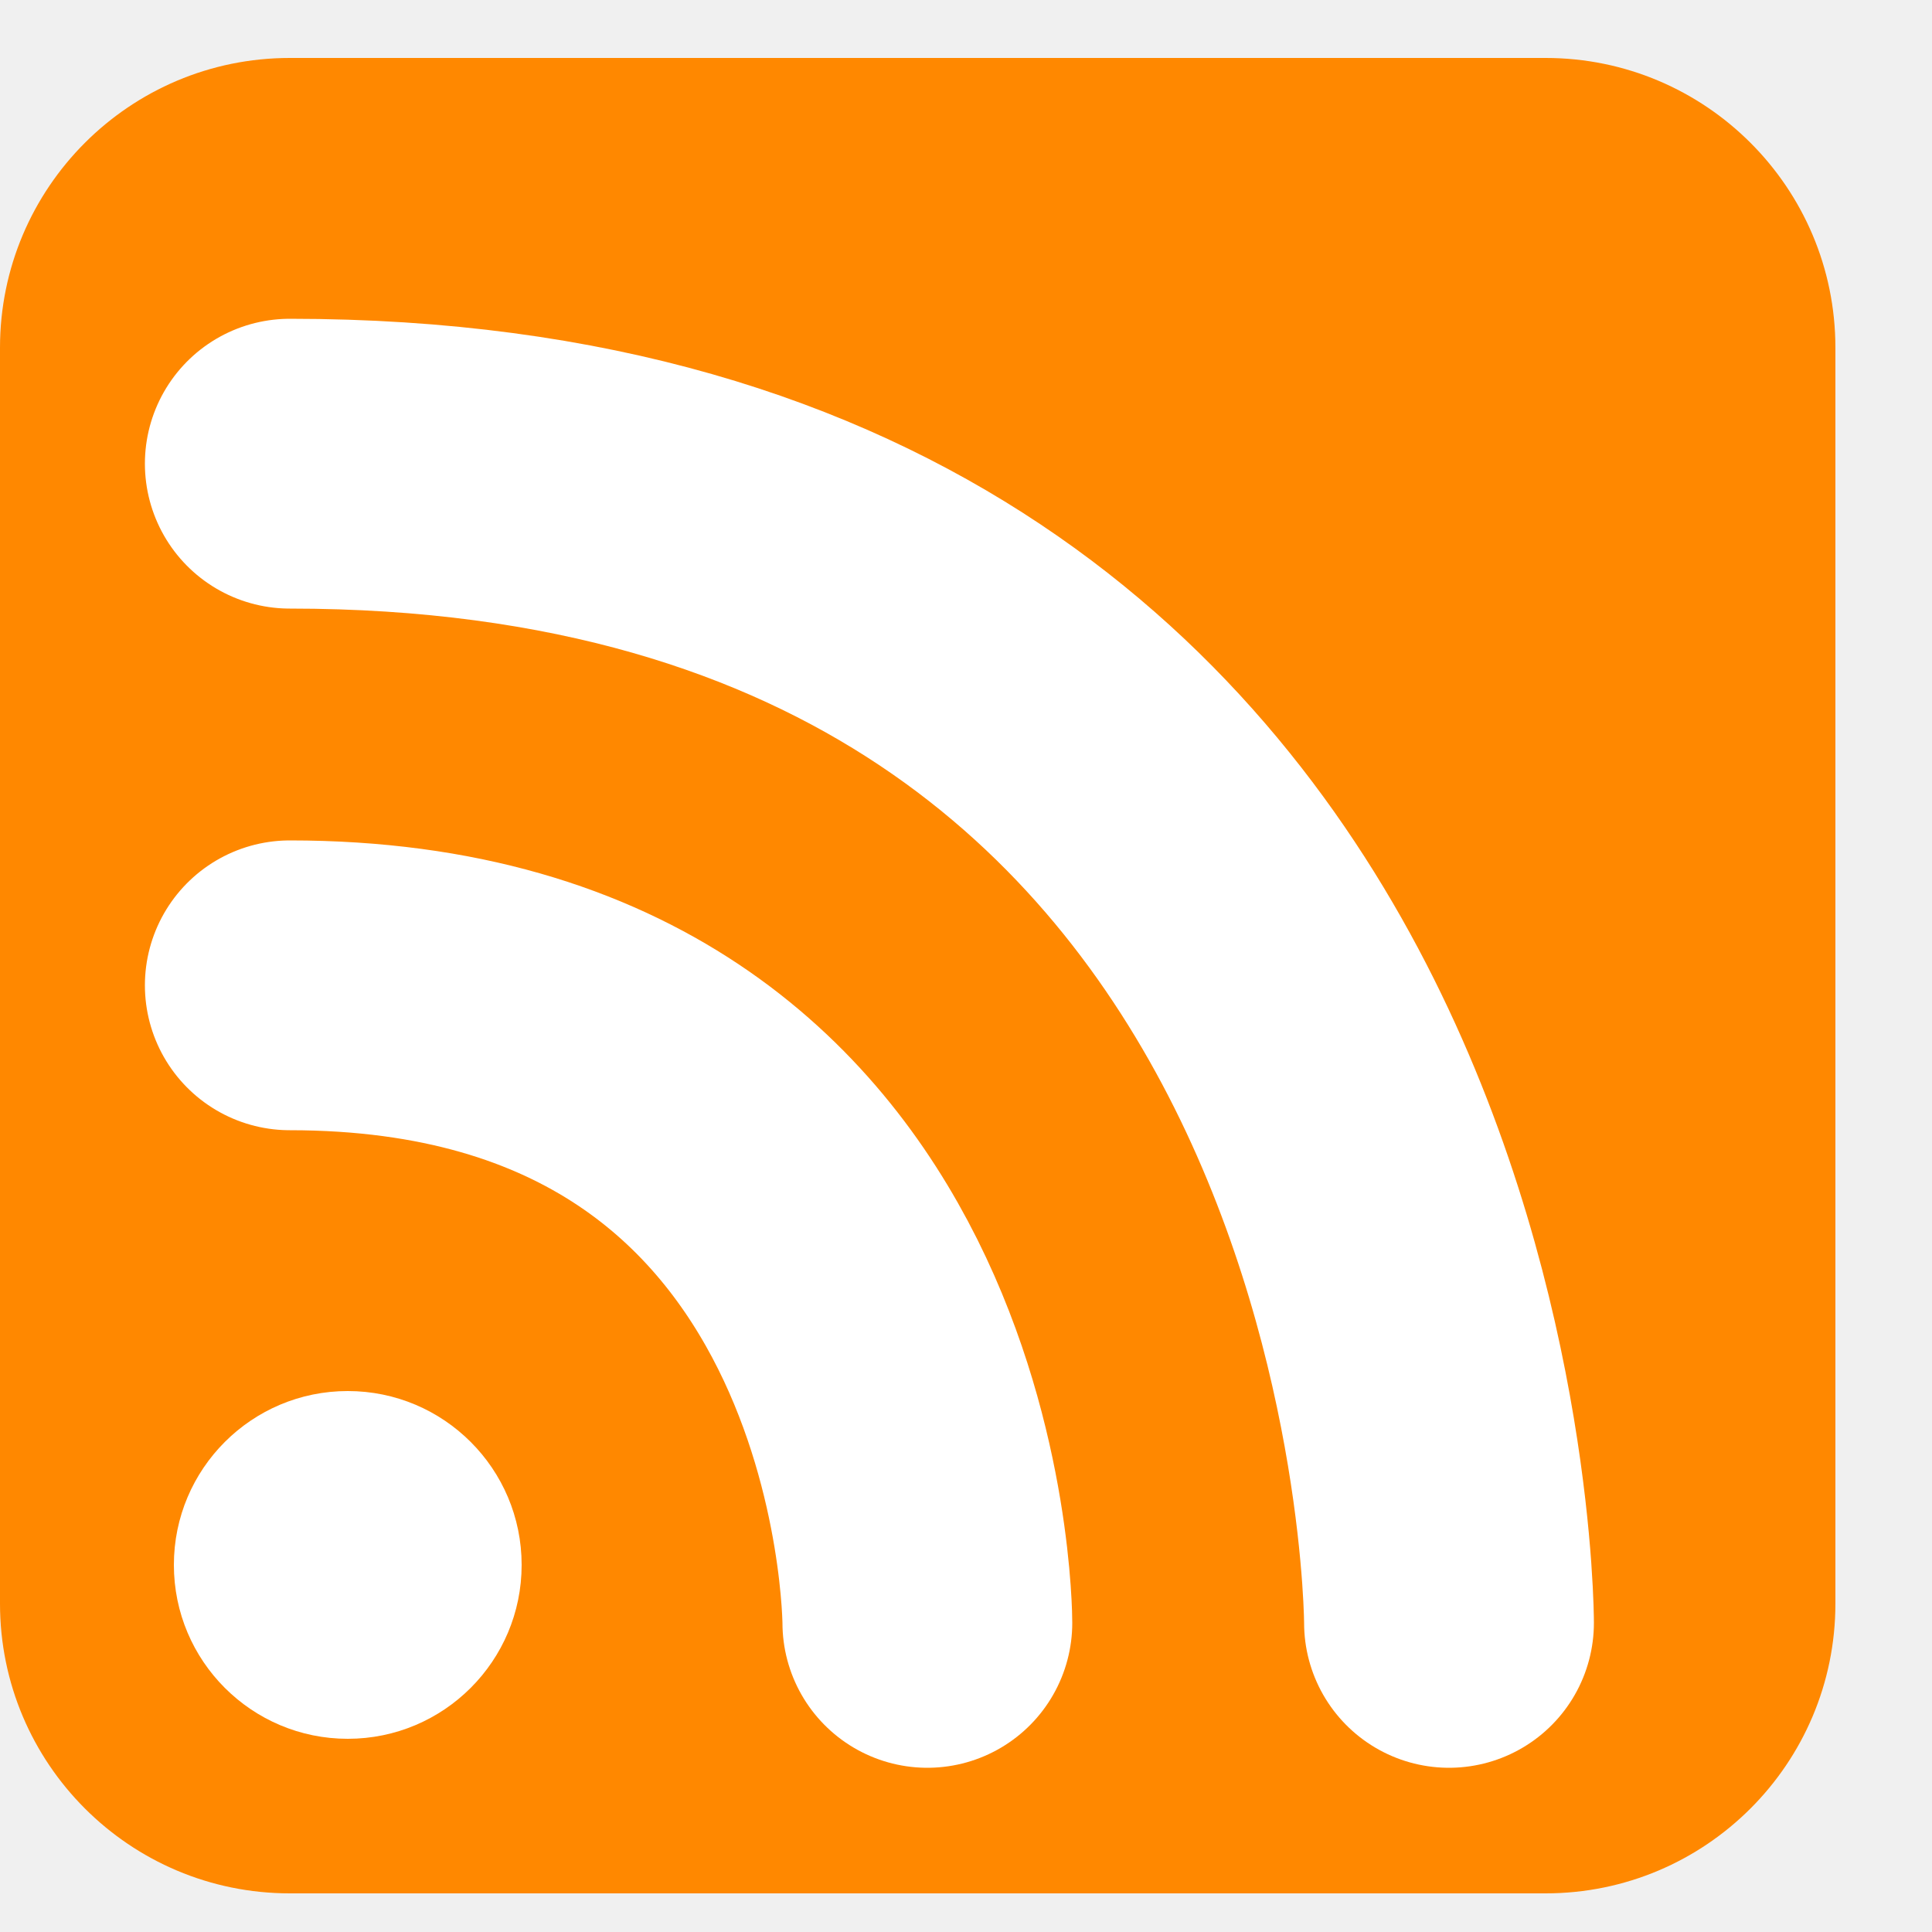
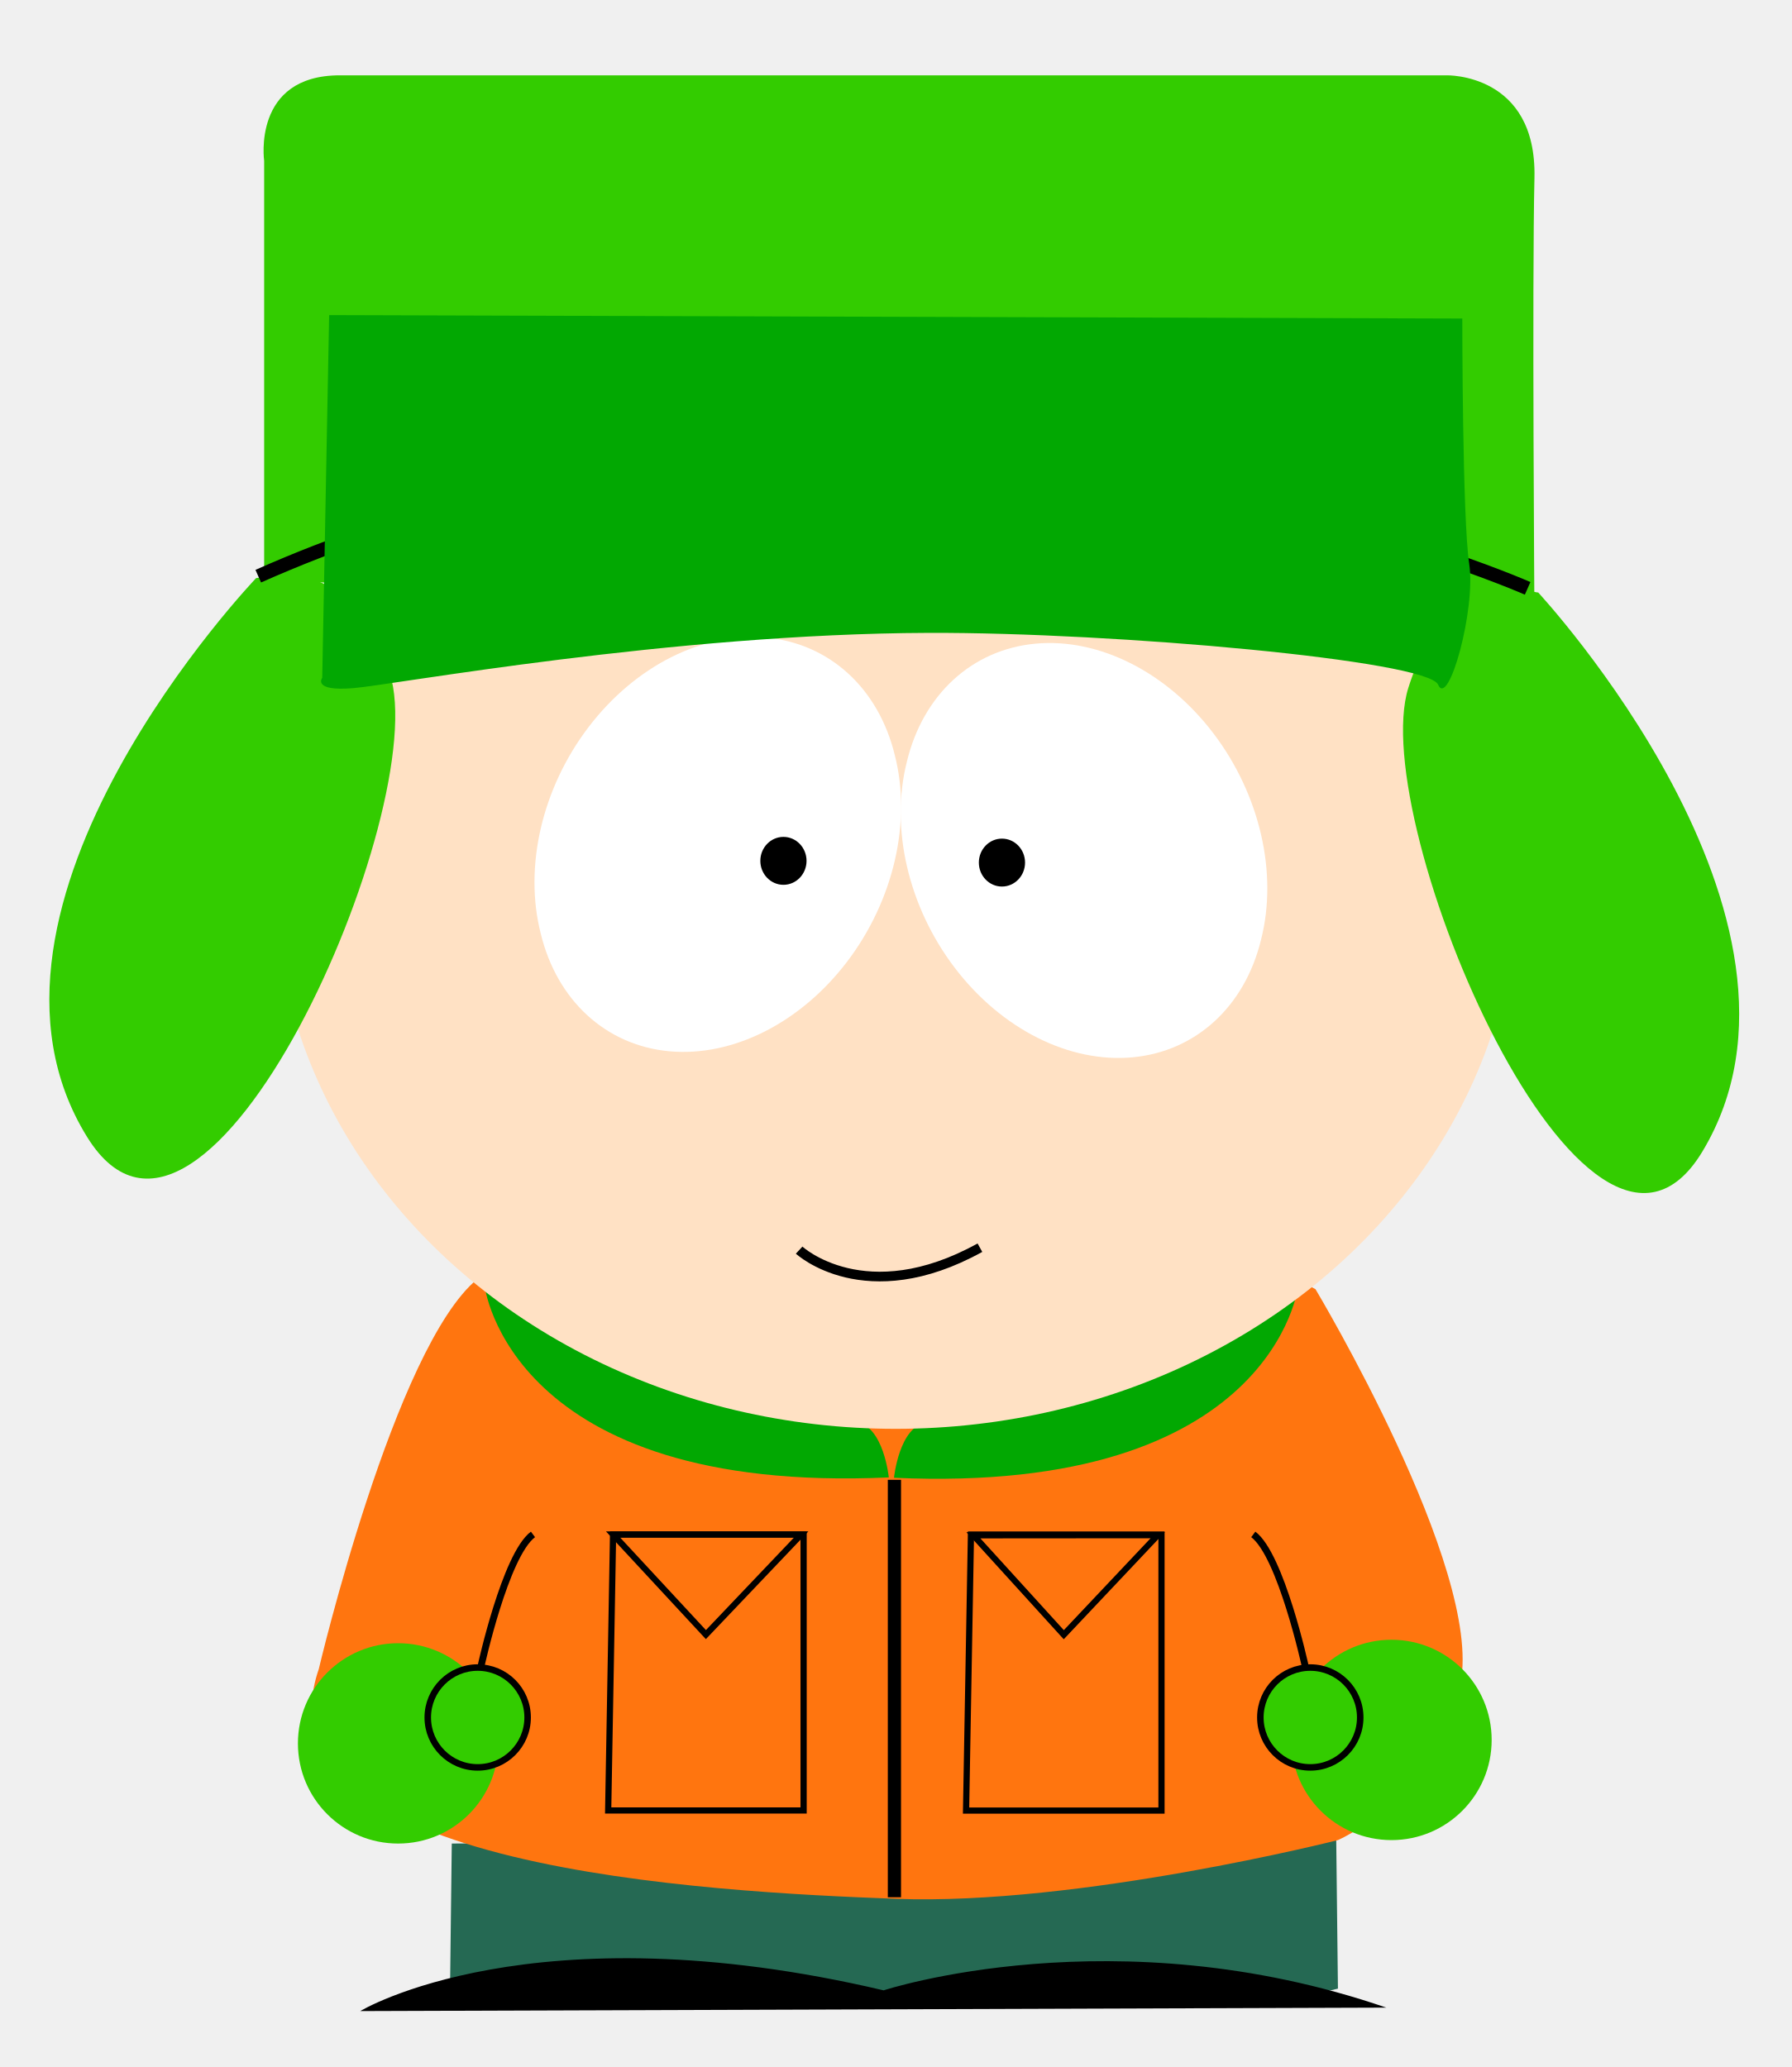
- <svg xmlns="http://www.w3.org/2000/svg" viewBox="0 0 100 100">
-   <rect fill="#F80" x="0" y="3" height="95" width="95" rx="15" />
-   <circle cx="18" cy="81" r="9" fill="#FFF" />
-   <path d="M48,84s0-33-33-33 M75,84s0-60-60-60" stroke-linecap="round" stroke-width="15" stroke="#FFF" fill="none" />
+ <svg xmlns="http://www.w3.org/2000/svg" id="svg1890" width="260" height="300" version="1.0">
+   <defs id="defs1893" />
+   <path style="fill: none; fill-rule: evenodd; stroke: none; stroke-width: 1px; stroke-linecap: butt; stroke-linejoin: miter; stroke-opacity: 1;" d="M 180.791,256.764 C 180.791,318.445 180.791,317.736 180.791,317.736" id="path8152" />
+   <path style="fill: rgb(37, 105, 83); fill-opacity: 1; fill-rule: evenodd; stroke: none; stroke-width: 1px; stroke-linecap: butt; stroke-linejoin: miter; stroke-opacity: 1;" d="M 65.558,267.569 L 65.308,288.374 L 184.623,290.881 L 194.149,288.625 L 193.898,266.566 L 65.558,267.569 z " id="path6368" />
+   <path style="fill: rgb(255, 117, 15); fill-opacity: 1; fill-rule: evenodd; stroke: none; stroke-width: 1px; stroke-linecap: butt; stroke-linejoin: miter; stroke-opacity: 1;" d="M 46.257,242.252 C 46.257,242.252 57.286,195.378 69.318,185.602 C 81.35,175.826 176.853,180.088 180.613,181.842 C 184.373,183.597 190.89,187.106 190.89,187.106 C 190.89,187.106 215.204,227.714 211.946,244.257 C 208.687,260.801 194.149,267.068 194.149,267.068 C 194.149,267.068 156.549,276.593 129.979,275.59 C 103.408,274.588 36.231,271.329 46.257,242.252 z " id="path6362" />
+   <path style="fill: rgb(2, 168, 2); fill-opacity: 1; fill-rule: evenodd; stroke: none; stroke-width: 1px; stroke-linecap: butt; stroke-linejoin: miter; stroke-opacity: 1;" d="M 128.976,214.428 C 128.976,214.428 128.224,206.908 124.214,206.407 C 120.203,205.906 70.321,186.605 70.321,186.605 C 70.321,186.605 73.83,216.935 128.976,214.428 z " id="path6364" />
+   <path style="fill: rgb(2, 168, 2); fill-opacity: 1; fill-rule: evenodd; stroke: none; stroke-width: 1px; stroke-linecap: butt; stroke-linejoin: miter; stroke-opacity: 1;" d="M 129.728,214.48 C 129.728,214.48 130.48,206.96 134.491,206.459 C 138.501,205.958 188.383,186.656 188.383,186.656 C 188.383,186.656 184.874,216.987 129.728,214.48 z " id="path6366" />
+   <path style="fill: rgb(255, 225, 196); fill-opacity: 1; stroke: none; stroke-width: 0.9; stroke-miterlimit: 4; stroke-dasharray: none; stroke-opacity: 1;" id="path6358" d="M 245.65 179.725 A 80.714 68.932 0 1 1  84.223,179.725 A 80.714 68.932 0 1 1  245.65 179.725 z" transform="matrix(1.11724, 0, 0, 1.1591, -54.2952, -81.122)" />
+   <path style="fill: rgb(51, 204, 0); fill-opacity: 1; fill-rule: evenodd; stroke: none; stroke-width: 1px; stroke-linecap: butt; stroke-linejoin: miter; stroke-opacity: 1;" d="M 38.332,84.311 L 38.332,23.339 C 38.332,23.339 36.559,10.932 49.321,10.932 C 62.083,10.932 209.906,10.932 209.906,10.932 C 209.906,10.932 223.022,10.577 222.667,25.82 C 222.313,41.063 222.667,89.274 222.667,89.274 L 38.332,84.311 z " id="path6378" />
+   <path style="fill: white; fill-opacity: 1; stroke: none; stroke-width: 0.395; stroke-miterlimit: 4; stroke-dasharray: none; stroke-opacity: 1;" id="path1901" d="M 178.973 166.064 A 24.44 27.448 0 1 1  130.094,166.064 A 24.44 27.448 0 1 1  178.973 166.064 z" transform="matrix(1.05125, -0.52926, 0.244855, 0.983718, -98.9552, 40.9883)" />
+   <path style="fill: white; fill-opacity: 1; stroke: none; stroke-width: 0.395; stroke-miterlimit: 4; stroke-dasharray: none; stroke-opacity: 1;" id="path3675" d="M 178.973 166.064 A 24.44 27.448 0 1 1  130.094,166.064 A 24.44 27.448 0 1 1  178.973 166.064 z" transform="matrix(-1.05125, -0.52926, -0.244855, 0.983718, 360.417, 41.8658)" />
+   <path style="fill: black; fill-opacity: 1; stroke: none; stroke-width: 0.395; stroke-miterlimit: 4; stroke-dasharray: none; stroke-opacity: 1;" id="path3677" d="M 123.828 165.062 A 2.757 3.133 0 1 1  118.313,165.062 A 2.757 3.133 0 1 1  123.828 165.062 z" transform="matrix(1.2157, 0, 0, 1.10982, -1.79071, -57.9959)" />
+   <path style="fill: black; fill-opacity: 1; stroke: none; stroke-width: 0.395; stroke-miterlimit: 4; stroke-dasharray: none; stroke-opacity: 1;" id="path3679" d="M 123.828 165.062 A 2.757 3.133 0 1 1  118.313,165.062 A 2.757 3.133 0 1 1  123.828 165.062 z" transform="matrix(1.2157, 0, 0, 1.10982, -33.4996, -58.2466)" />
+   <path style="fill: none; fill-rule: evenodd; stroke: black; stroke-width: 0.9; stroke-linecap: butt; stroke-linejoin: miter; stroke-miterlimit: 4; stroke-dasharray: none; stroke-opacity: 1;" d="M 88.962,222.71 L 116.613,222.71 L 116.613,262.767 L 88.253,262.767 L 88.962,222.71 z " id="path3681" />
+   <path style="fill: none; fill-rule: evenodd; stroke: black; stroke-width: 0.9; stroke-linecap: butt; stroke-linejoin: miter; stroke-miterlimit: 4; stroke-dasharray: none; stroke-opacity: 1;" d="M 88.963,222.711 L 102.433,237.244 L 116.26,222.712 L 88.963,222.711 z " id="path3683" />
+   <path style="fill: none; fill-rule: evenodd; stroke: black; stroke-width: 0.9; stroke-linecap: butt; stroke-linejoin: miter; stroke-miterlimit: 4; stroke-dasharray: none; stroke-opacity: 1;" d="M 140.896,222.725 L 168.546,222.725 L 168.546,262.782 L 140.187,262.782 L 140.896,222.725 z " id="path5461" />
+   <path style="fill: none; fill-rule: evenodd; stroke: black; stroke-width: 0.9; stroke-linecap: butt; stroke-linejoin: miter; stroke-miterlimit: 4; stroke-dasharray: none; stroke-opacity: 1;" d="M 141.25,222.829 L 154.367,237.259 L 168.004,222.809 L 141.25,222.829 z " id="path5463" />
+   <path style="fill: rgb(51, 204, 0); fill-opacity: 1; stroke: none; stroke-width: 0.9; stroke-miterlimit: 4; stroke-dasharray: none; stroke-opacity: 1;" id="path5469" d="M 117.31 295.031 A 14.538 14.538 0 1 1  88.233,295.031 A 14.538 14.538 0 1 1  117.31 295.031 z" transform="translate(-45, -42)" />
+   <path style="fill: rgb(51, 204, 0); fill-opacity: 1; stroke: none; stroke-width: 0.9; stroke-miterlimit: 4; stroke-dasharray: none; stroke-opacity: 1;" id="path6356" d="M 117.31 295.031 A 14.538 14.538 0 1 1  88.233,295.031 A 14.538 14.538 0 1 1  117.31 295.031 z" transform="translate(99.1472, -42.5013)" />
+   <path style="fill: black; fill-rule: evenodd; stroke: none; stroke-width: 1px; stroke-linecap: butt; stroke-linejoin: miter; stroke-opacity: 1;" d="M 201.167,291.382 L 52.273,291.883 C 52.273,291.883 77.089,276.844 128.224,288.875 C 128.224,288.875 161.813,277.846 201.167,291.382 z " id="path6372" />
+   <path style="fill: rgb(51, 204, 0); fill-opacity: 1; fill-rule: evenodd; stroke: none; stroke-width: 1px; stroke-linecap: butt; stroke-linejoin: miter; stroke-opacity: 1;" d="M 37.228,83.838 C 37.228,83.838 -8.26,131.344 12.663,165.053 C 29.809,192.677 62.933,117.198 56.552,97.701 C 50.172,78.204 36.346,84.585 37.228,83.838 z " id="path6374" />
+   <path style="fill: rgb(51, 204, 0); fill-opacity: 1; fill-rule: evenodd; stroke: none; stroke-width: 1px; stroke-linecap: butt; stroke-linejoin: miter; stroke-opacity: 1;" d="M 223.156,85.933 C 223.156,85.933 267.359,133.439 247.027,167.148 C 230.365,194.772 198.177,119.293 204.377,99.796 C 210.578,80.299 224.013,86.68 223.156,85.933 z " id="path6376" />
+   <path style="fill: none; fill-rule: evenodd; stroke: black; stroke-width: 2; stroke-linecap: butt; stroke-linejoin: miter; stroke-opacity: 1; stroke-miterlimit: 4; stroke-dasharray: none;" d="M 221.678,85.393 C 221.678,85.393 127.279,43.674 37.477,83.625" id="path14403" />
+   <path style="fill: rgb(2, 168, 2); fill-opacity: 1; fill-rule: evenodd; stroke: none; stroke-width: 1px; stroke-linecap: butt; stroke-linejoin: miter; stroke-opacity: 1;" d="M 47.761,45.732 L 46.759,98.371 C 46.759,98.371 45.255,100.377 51.271,99.875 C 57.286,99.374 97.474,91.976 134.741,91.854 C 161.876,91.765 207.183,95.865 208.687,99.374 C 210.191,102.883 214.202,88.345 213.199,81.828 C 212.196,75.31 212.196,46.233 212.196,46.233 C 212.196,46.233 49.265,45.732 47.761,45.732 z " id="path1899" />
+   <path style="fill: none; fill-rule: evenodd; stroke: black; stroke-width: 1.4; stroke-linecap: butt; stroke-linejoin: miter; stroke-miterlimit: 4; stroke-dasharray: none; stroke-opacity: 1;" d="M 115.965,181.442 C 115.965,181.442 125.537,190.304 142.198,181.087" id="path6380" />
+   <path style="fill: rgb(51, 204, 0); fill-opacity: 1; stroke: black; stroke-width: 0.9; stroke-miterlimit: 4; stroke-dasharray: none; stroke-opacity: 1;" id="path5467" d="M 107.033 288.639 A 6.893 6.893 0 1 1  93.247,288.639 A 6.893 6.893 0 1 1  107.033 288.639 z" transform="matrix(1.0512, 0, 0, 1.0512, 84.8705, -54.1472)" />
+   <path style="fill: rgb(51, 204, 0); fill-opacity: 1; stroke: black; stroke-width: 0.9; stroke-miterlimit: 4; stroke-dasharray: none; stroke-opacity: 1;" id="path5465" d="M 107.033 288.639 A 6.893 6.893 0 1 1  93.247,288.639 A 6.893 6.893 0 1 1  107.033 288.639 z" transform="matrix(1.0512, 0, 0, 1.0512, -35.9491, -54.1472)" />
+   <path style="fill: none; fill-rule: evenodd; stroke: black; stroke-width: 1px; stroke-linecap: butt; stroke-linejoin: miter; stroke-opacity: 1;" d="M 69.82,241.751 C 69.82,241.751 73.329,225.708 77.34,222.7" id="path11694" />
+   <path style="fill: none; fill-rule: evenodd; stroke: black; stroke-width: 1px; stroke-linecap: butt; stroke-linejoin: miter; stroke-opacity: 1;" d="M 189.386,241.751 C 189.386,241.751 185.877,225.708 181.866,222.7" id="path11696" />
+   <path style="fill: none; fill-rule: evenodd; stroke: black; stroke-width: 1.916; stroke-linecap: butt; stroke-linejoin: miter; stroke-miterlimit: 4; stroke-dasharray: none; stroke-opacity: 1;" d="M 129.791,214.78 L 129.791,275.363" id="path12583" />
</svg>
